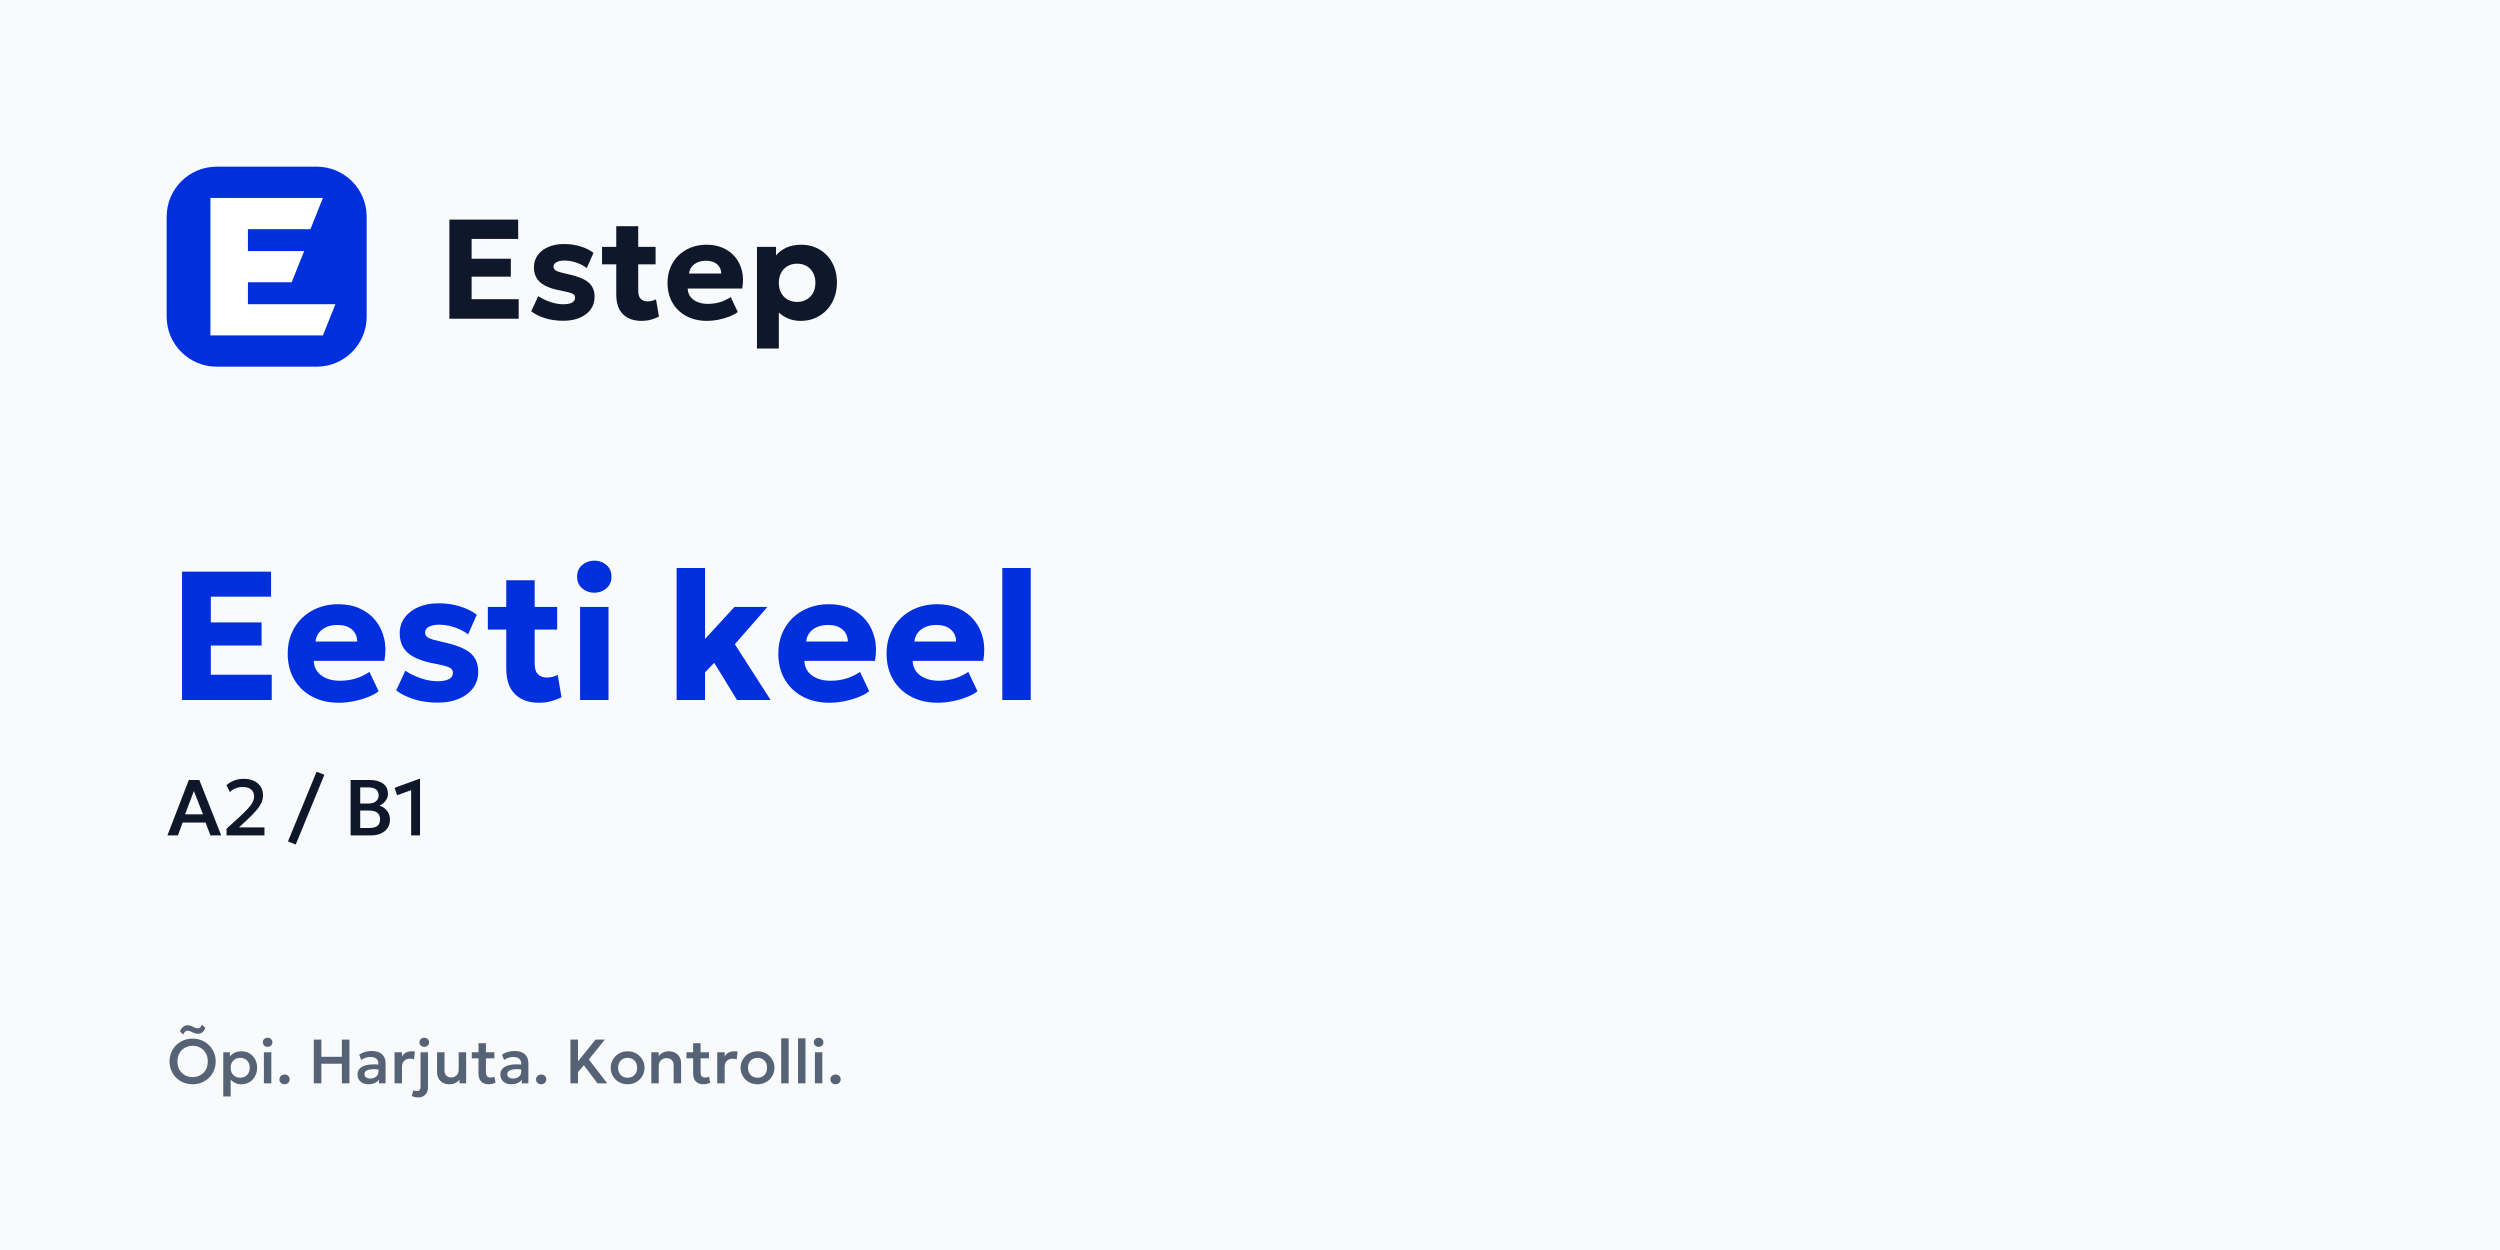
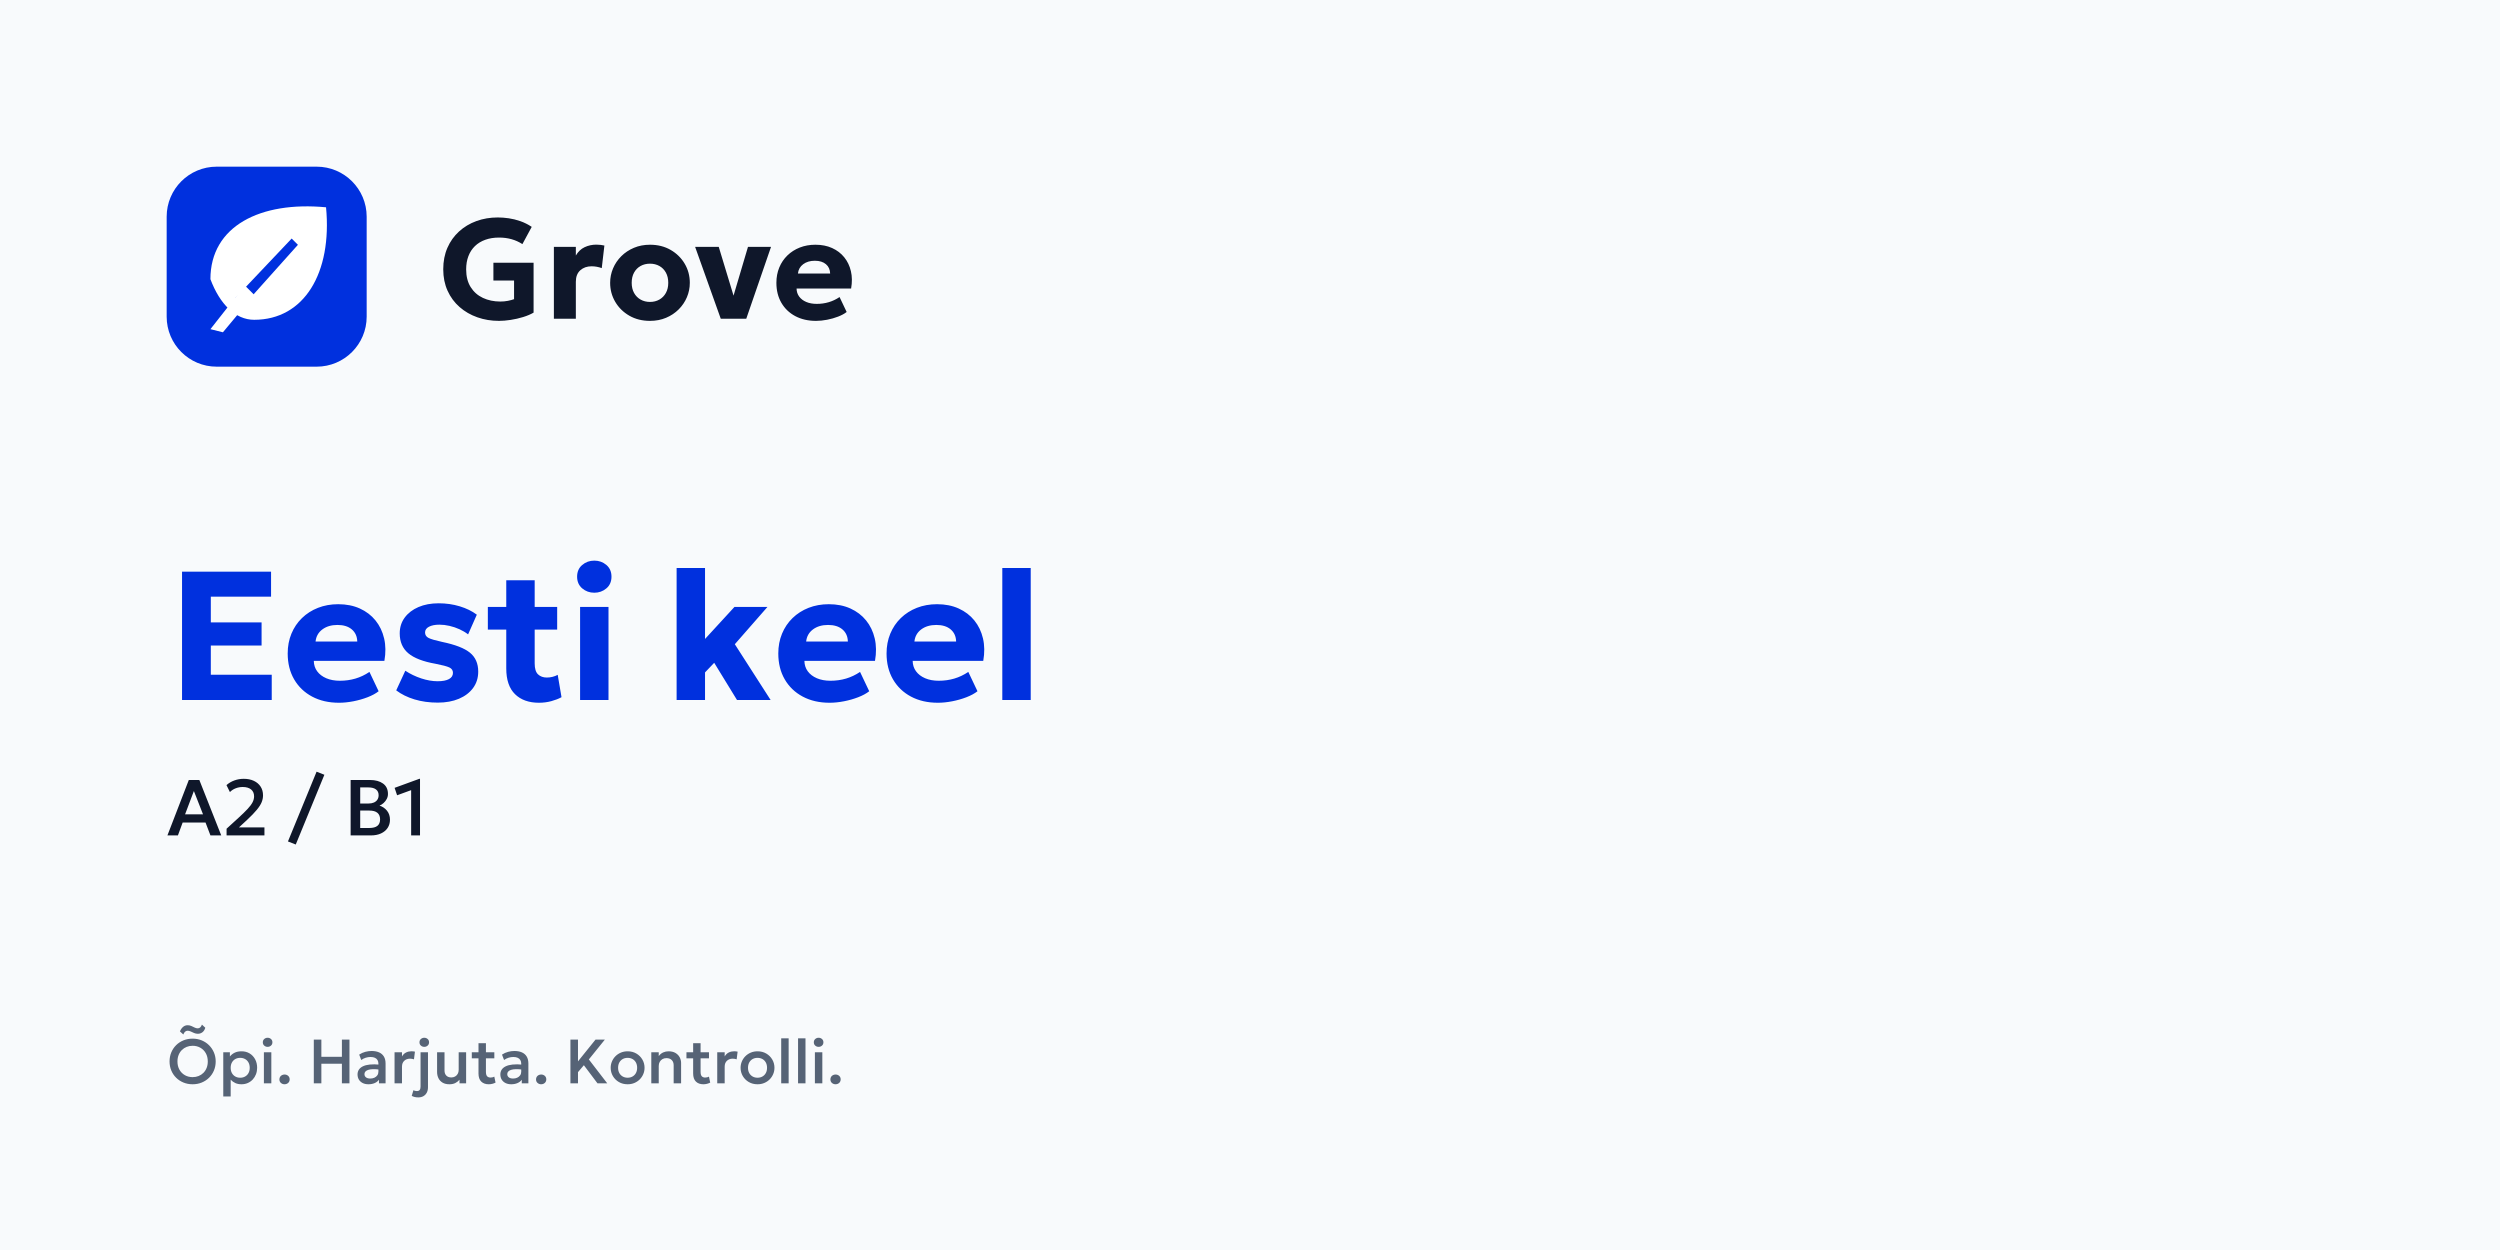
<svg xmlns="http://www.w3.org/2000/svg" viewBox="0 0 1200 600" width="1200" height="600">
  <rect width="1200" height="600" fill="#f8fafc" />
  <g transform="translate(80 80) scale(1.5)">
    <rect width="64" height="64" rx="16" fill="#0030de" />
    <g fill="#ffffff" transform="translate(0 0) scale(1)">
-       <path d="M14 10L50 10L46 20L26 20L26 27L44 27L40 37L26 37L26 44L54 44L50 54L14 54Z" />
+       <path fill-rule="evenodd" d="M14 36C14 19 30 11 51 13C53 34 44 49 28 49C22 49 17 44 14 36ZM22 42L40 23L42 25L25 44Z" />
+       <path fill-rule="evenodd" d="M14 52L18 53L28 41L25 38Z" />
    </g>
  </g>
-   <path fill="#0f172a" transform="translate(210 153) scale(0.034 -0.034)" d="M167.688 0.0V1400.0H1138.812V1127.0H481.688V846.875H1035.438V594.5H481.688V275.75H1146.188V0.0ZM1776.812 -28.625Q1638.062 -28.625 1522.312 6.562Q1406.562 41.75 1323.188 105.0L1422.312 319.25Q1503.062 266.312 1596.531 235.469Q1690.0 204.625 1774.688 204.625Q1855.625 204.625 1898.906 228.281Q1942.188 251.938 1942.188 296.125Q1942.188 336.312 1903.219 354.875Q1864.25 373.438 1751.688 395.25Q1548.625 431.0 1455.031 509.812Q1361.438 588.625 1361.438 726.75Q1361.438 825.0 1415.75 898.844Q1470.062 972.688 1565.625 1013.844Q1661.188 1055.0 1785.938 1055.0Q1907.625 1055.0 2016.156 1022.062Q2124.688 989.125 2202.438 930.75L2107.312 715.875Q2066.375 747.812 2013.969 771.625Q1961.562 795.438 1904.75 808.594Q1847.938 821.75 1794.312 821.75Q1723.875 821.75 1680.844 799.406Q1637.812 777.062 1637.812 736.875Q1637.812 696.438 1676.031 677.0Q1714.25 657.562 1824.812 633.5Q2037.875 589.375 2127.844 515.781Q2217.812 442.188 2217.812 309.625Q2217.812 207.5 2162.156 131.469Q2106.5 55.438 2007.312 13.406Q1908.125 -28.625 1776.812 -28.625ZM2880.188 -30.0Q2714.5 -30.0 2619.094 63.656Q2523.688 157.312 2523.688 344.25V1306.5H2833.688V1015.0H3079.062V768.0H2833.688V399.375Q2833.688 314.312 2870.344 279.656Q2907 245 2966.125 245.0Q2997.938 245.0 3028.406 252.656Q3058.875 260.312 3084.938 274.375L3126.438 30.625Q3080.562 5.438 3016.125 -12.281Q2951.688 -30.0 2880.188 -30.0ZM2322.812 768.0V1015.0H2553.812V768.0ZM3806.812 -30.0Q3639.625 -30.0 3513.625 37.281Q3387.625 104.562 3317.469 225.438Q3247.312 346.312 3247.312 507.625Q3247.312 625.188 3288.094 723.656Q3328.875 822.125 3403.094 894.031Q3477.312 965.938 3577.812 1005.469Q3678.312 1045.0 3798.438 1045.0Q3930.75 1045.0 4034.062 998.281Q4137.375 951.562 4205.156 867.844Q4272.938 784.125 4299.25 671.594Q4325.562 559.062 4302.188 426.75H3532.188Q3533.062 362.0 3568.719 313.344Q3604.375 264.688 3668.188 237.344Q3732 210 3816.688 210.0Q3906.062 210.0 3986.344 233.719Q4066.625 257.438 4139.188 306.375L4239.25 95.5Q4192.312 58.625 4118.938 30.25Q4045.562 1.875 3963.531 -14.062Q3881.5 -30.0 3806.812 -30.0ZM3551.312 638.0H4006.188Q4004.312 721.062 3947.062 769.906Q3889.812 818.75 3790.188 818.75Q3690.75 818.75 3625.406 769.906Q3560.062 721.062 3551.312 638.0ZM4510.062 -420.0V1015.0H4778.812V894.25Q4835.625 962.812 4924.781 1003.906Q5013.938 1045.0 5133.938 1045.0Q5279.625 1045.0 5393.938 977.562Q5508.25 910.125 5573.719 788.969Q5639.188 667.812 5639.188 507.5Q5639.188 393.875 5601.781 296.219Q5564.375 198.562 5496.094 125.312Q5427.812 52.062 5334.344 11.031Q5240.875 -30.0 5128.438 -30.0Q5033.875 -30.0 4956.406 0.938Q4878.938 31.875 4818.688 88.25V-420.0ZM5076.812 237.5Q5151.312 237.5 5209.781 270.5Q5268.25 303.5 5301.594 363.938Q5334.938 424.375 5334.938 507.5Q5334.938 590.625 5301.25 651.219Q5267.562 711.812 5209.094 744.656Q5150.625 777.5 5076.812 777.5Q5003.0 777.5 4944.531 744.656Q4886.062 711.812 4852.375 651.219Q4818.688 590.625 4818.688 507.5Q4818.688 424.375 4852.031 363.938Q4885.375 303.5 4943.844 270.5Q5002.312 237.5 5076.812 237.5Z" />
+   <path fill="#0f172a" transform="translate(210 153) scale(0.034 -0.034)" d="M868.812 -30.0Q705.688 -30.0 563.0 20.281Q420.312 70.562 312.0 165.188Q203.688 259.812 142.375 394.688Q81.062 529.562 81.062 698.75Q81.062 866.875 140.031 1001.719Q199.0 1136.562 304.344 1232.344Q409.688 1328.125 549.438 1379.062Q689.188 1430.0 851.062 1430.0Q925.312 1430.0 1005.812 1418.375Q1086.312 1406.75 1168.938 1378.0Q1251.562 1349.25 1330.312 1297.25L1198.688 1053.75Q1125.938 1100.625 1043.875 1123.375Q961.812 1146.125 869.938 1146.125Q761.875 1146.125 675.375 1115.156Q588.875 1084.188 528.688 1025.875Q468.5 967.562 436.531 884.5Q404.562 801.438 404.562 697.25Q404.562 548.312 468.188 446.969Q531.812 345.625 641.156 294.312Q750.5 243.0 887.312 243.0Q944 243 994.0 252.969Q1044.0 262.938 1080.812 276.5V539.5H789.188V790.5H1356.438V86.5Q1295.0 50.562 1209.281 24.094Q1123.562 -2.375 1033.375 -16.188Q943.188 -30.0 868.812 -30.0ZM1643.062 0.0V1015.0H1953.062V892.625Q2000.5 974.25 2076.938 1010.312Q2153.375 1046.375 2243.25 1046.375Q2276.812 1046.375 2303.625 1042.656Q2330.438 1038.938 2356.125 1033.625L2318.938 714.875Q2285.688 727.062 2248.812 733.844Q2211.938 740.625 2175.562 740.625Q2078.812 740.625 2015.938 684.406Q1953.062 628.188 1953.062 522.25V0.0ZM2999.766 -30.0Q2834.75 -30.0 2707.875 43.281Q2581.0 116.562 2509.156 238.796Q2437.312 361.03 2437.312 507.5Q2437.312 614.25 2478.406 711.219Q2519.5 808.188 2594.875 883.156Q2670.25 958.125 2773.25 1001.562Q2876.25 1045.0 3000.001 1045.0Q3164.625 1045.0 3291.5 971.719Q3418.375 898.438 3490.219 776.204Q3562.062 653.97 3562.062 507.5Q3562.062 400.75 3520.969 303.781Q3479.875 206.812 3404.656 131.844Q3329.438 56.875 3226.625 13.438Q3123.812 -30.0 2999.766 -30.0ZM2999.688 237.5Q3073.5 237.5 3131.969 270.5Q3190.438 303.5 3224.125 364.094Q3257.812 424.688 3257.812 507.5Q3257.812 590.625 3224.518 651.242Q3191.223 711.859 3132.705 744.68Q3074.188 777.5 2999.688 777.5Q2925.188 777.5 2866.67 744.68Q2808.152 711.859 2774.857 651.242Q2741.562 590.625 2741.562 507.5Q2741.562 424.375 2775.25 363.938Q2808.938 303.5 2867.406 270.5Q2925.875 237.5 2999.688 237.5ZM3999.062 0.0 3636.938 1015.0H3970.438L4197.312 267.25H4161.812L4383.312 1015.0H4708.688L4358.938 0.0ZM5343.812 -30.0Q5176.625 -30.0 5050.625 37.281Q4924.625 104.562 4854.469 225.438Q4784.312 346.312 4784.312 507.625Q4784.312 625.188 4825.094 723.656Q4865.875 822.125 4940.094 894.031Q5014.312 965.938 5114.812 1005.469Q5215.312 1045.0 5335.438 1045.0Q5467.75 1045.0 5571.062 998.281Q5674.375 951.562 5742.156 867.844Q5809.938 784.125 5836.25 671.594Q5862.562 559.062 5839.188 426.75H5069.188Q5070.062 362.0 5105.719 313.344Q5141.375 264.688 5205.188 237.344Q5269 210 5353.688 210.0Q5443.062 210.0 5523.344 233.719Q5603.625 257.438 5676.188 306.375L5776.25 95.5Q5729.312 58.625 5655.938 30.25Q5582.562 1.875 5500.531 -14.062Q5418.5 -30.0 5343.812 -30.0ZM5088.312 638.0H5543.188Q5541.312 721.062 5484.062 769.906Q5426.812 818.75 5327.188 818.75Q5227.75 818.75 5162.406 769.906Q5097.062 721.062 5088.312 638.0Z" />
  <path fill="#0030de" transform="translate(80 336) scale(0.044 -0.044)" d="M167.688 0.0V1400.0H1138.812V1127.0H481.688V846.875H1035.438V594.5H481.688V275.75H1146.188V0.0ZM1879.812 -30.0Q1712.625 -30.0 1586.625 37.281Q1460.625 104.562 1390.469 225.438Q1320.312 346.312 1320.312 507.625Q1320.312 625.188 1361.094 723.656Q1401.875 822.125 1476.094 894.031Q1550.312 965.938 1650.812 1005.469Q1751.312 1045.0 1871.438 1045.0Q2003.75 1045.0 2107.062 998.281Q2210.375 951.562 2278.156 867.844Q2345.938 784.125 2372.25 671.594Q2398.562 559.062 2375.188 426.75H1605.188Q1606.062 362.0 1641.719 313.344Q1677.375 264.688 1741.188 237.344Q1805 210 1889.688 210.0Q1979.062 210.0 2059.344 233.719Q2139.625 257.438 2212.188 306.375L2312.25 95.5Q2265.312 58.625 2191.938 30.25Q2118.562 1.875 2036.531 -14.062Q1954.5 -30.0 1879.812 -30.0ZM1624.312 638.0H2079.188Q2077.312 721.062 2020.062 769.906Q1962.812 818.75 1863.188 818.75Q1763.75 818.75 1698.406 769.906Q1633.062 721.062 1624.312 638.0ZM2957.812 -28.625Q2819.062 -28.625 2703.312 6.562Q2587.562 41.75 2504.188 105.0L2603.312 319.25Q2684.062 266.312 2777.531 235.469Q2871.0 204.625 2955.688 204.625Q3036.625 204.625 3079.906 228.281Q3123.188 251.938 3123.188 296.125Q3123.188 336.312 3084.219 354.875Q3045.25 373.438 2932.688 395.25Q2729.625 431.0 2636.031 509.812Q2542.438 588.625 2542.438 726.75Q2542.438 825.0 2596.75 898.844Q2651.062 972.688 2746.625 1013.844Q2842.188 1055.0 2966.938 1055.0Q3088.625 1055.0 3197.156 1022.062Q3305.688 989.125 3383.438 930.75L3288.312 715.875Q3247.375 747.812 3194.969 771.625Q3142.562 795.438 3085.75 808.594Q3028.938 821.75 2975.312 821.75Q2904.875 821.75 2861.844 799.406Q2818.812 777.062 2818.812 736.875Q2818.812 696.438 2857.031 677.0Q2895.25 657.562 3005.812 633.5Q3218.875 589.375 3308.844 515.781Q3398.812 442.188 3398.812 309.625Q3398.812 207.5 3343.156 131.469Q3287.5 55.438 3188.312 13.406Q3089.125 -28.625 2957.812 -28.625ZM4061.188 -30.0Q3895.5 -30.0 3800.094 63.656Q3704.688 157.312 3704.688 344.25V1306.5H4014.688V1015.0H4260.062V768.0H4014.688V399.375Q4014.688 314.312 4051.344 279.656Q4088 245 4147.125 245.0Q4178.938 245.0 4209.406 252.656Q4239.875 260.312 4265.938 274.375L4307.438 30.625Q4261.562 5.438 4197.125 -12.281Q4132.688 -30.0 4061.188 -30.0ZM3503.812 768.0V1015.0H3734.812V768.0ZM4510.062 0.0V1015.0H4820.062V0.0ZM4665.062 1170.25Q4588.938 1170.25 4533.25 1217.688Q4477.562 1265.125 4477.562 1345.375Q4477.562 1425.625 4533.25 1473.062Q4588.938 1520.5 4665.062 1520.5Q4741.188 1520.5 4796.875 1473.062Q4852.562 1425.625 4852.562 1345.375Q4852.562 1265.125 4796.875 1217.688Q4741.188 1170.25 4665.062 1170.25ZM5563.062 0.0V1440.0H5873.062V665.875L6193.812 1015.0H6553.812L6198.062 608.5L6588.688 0.0H6221.812L5973.062 405.875L5873.062 301.0V0.0ZM7231.812 -30.0Q7064.625 -30.0 6938.625 37.281Q6812.625 104.562 6742.469 225.438Q6672.312 346.312 6672.312 507.625Q6672.312 625.188 6713.094 723.656Q6753.875 822.125 6828.094 894.031Q6902.312 965.938 7002.812 1005.469Q7103.312 1045.0 7223.438 1045.0Q7355.75 1045.0 7459.062 998.281Q7562.375 951.562 7630.156 867.844Q7697.938 784.125 7724.25 671.594Q7750.562 559.062 7727.188 426.75H6957.188Q6958.062 362.0 6993.719 313.344Q7029.375 264.688 7093.188 237.344Q7157 210 7241.688 210.0Q7331.062 210.0 7411.344 233.719Q7491.625 257.438 7564.188 306.375L7664.25 95.5Q7617.312 58.625 7543.938 30.25Q7470.562 1.875 7388.531 -14.062Q7306.5 -30.0 7231.812 -30.0ZM6976.312 638.0H7431.188Q7429.312 721.062 7372.062 769.906Q7314.812 818.75 7215.188 818.75Q7115.75 818.75 7050.406 769.906Q6985.062 721.062 6976.312 638.0ZM8412.812 -30.0Q8245.625 -30.0 8119.625 37.281Q7993.625 104.562 7923.469 225.438Q7853.312 346.312 7853.312 507.625Q7853.312 625.188 7894.094 723.656Q7934.875 822.125 8009.094 894.031Q8083.312 965.938 8183.812 1005.469Q8284.312 1045.0 8404.438 1045.0Q8536.75 1045.0 8640.062 998.281Q8743.375 951.562 8811.156 867.844Q8878.938 784.125 8905.25 671.594Q8931.562 559.062 8908.188 426.75H8138.188Q8139.062 362.0 8174.719 313.344Q8210.375 264.688 8274.188 237.344Q8338 210 8422.688 210.0Q8512.062 210.0 8592.344 233.719Q8672.625 257.438 8745.188 306.375L8845.25 95.5Q8798.312 58.625 8724.938 30.25Q8651.562 1.875 8569.531 -14.062Q8487.5 -30.0 8412.812 -30.0ZM8157.312 638.0H8612.188Q8610.312 721.062 8553.062 769.906Q8495.812 818.75 8396.188 818.75Q8296.75 818.75 8231.406 769.906Q8166.062 721.062 8157.312 638.0ZM9116.062 0.0V1440.0H9426.062V0.0Z" />
  <path fill="#0f172a" transform="translate(80 401) scale(0.019 -0.019)" d="M18.938 0.0 559.312 1400.0H825.562L1378.562 0.0H1105.938L981.812 325.375H403.688L284.062 0.0ZM464.938 532.25H918.562L687.562 1121.25ZM1513.5 0.0V169.375L1815.375 445.125Q1958.375 575.938 2044.781 668.844Q2131.188 761.75 2169.781 836.594Q2208.375 911.438 2208.375 987.5Q2208.375 1098.688 2132.781 1160.906Q2057.188 1223.125 1921.25 1223.125Q1829.125 1223.125 1744.156 1190.531Q1659.188 1157.938 1597.75 1094.75L1511.0 1270.875Q1597.812 1348.25 1710.906 1389.125Q1824 1430 1946.875 1430.0Q2093.562 1430.0 2203.344 1378.156Q2313.125 1326.312 2373.75 1232.375Q2434.375 1138.438 2434.375 1012.25Q2434.375 925.562 2400.031 839.875Q2365.688 754.188 2277.688 647.25Q2189.688 540.312 2029 390L1827.125 203.375H2470.125V0.0ZM3261.25 -230.0 3064.125 -152.375 3787.25 1610.0 3984.375 1532.375ZM4647.438 0.0V1400.0H5138.062Q5341.5 1400.0 5466.031 1310.5Q5590.562 1221.0 5590.562 1046.25Q5590.562 980.312 5559.969 921.656Q5529.375 863.0 5480.5 818.719Q5431.625 774.438 5377.062 752.625Q5491.438 716.812 5566.5 623.875Q5641.562 530.938 5641.562 396.125Q5641.562 279.188 5582.812 190.031Q5524.062 100.875 5415.656 50.438Q5307.25 0.0 5158.688 0.0ZM4889.438 187.625H5119.312Q5256.75 187.625 5324.219 241.844Q5391.688 296.062 5391.688 406.125Q5391.688 513.75 5324.281 570.875Q5256.875 628.0 5117.938 628.0H4889.438ZM4889.438 806.0H5101.812Q5178.75 806.0 5235.438 831.0Q5292.125 856.0 5323.406 903.094Q5354.688 950.188 5354.688 1016.25Q5354.688 1111.312 5288.125 1161.844Q5221.562 1212.375 5098.062 1212.375H4889.438ZM6176.25 0.0V1143.625L5821.625 1014.125L5758.375 1201.875L6383.25 1430.0H6400.25V0.0Z" />
  <path fill="#566376" transform="translate(80 520) scale(0.015 -0.015)" d="M830.562 -30Q672.188 -30 537.281 25.5Q402.375 81 302.562 180.0Q202.75 279 147.531 412.0Q92.312 545 92.312 700Q92.312 856 147.531 989.0Q202.75 1122 302.562 1221.0Q402.375 1320 537.281 1375.0Q672.188 1430 830.562 1430Q988.375 1430 1122.781 1374.0Q1257.188 1318 1357.281 1218.0Q1457.375 1118 1513.094 985.5Q1568.812 853 1568.812 700Q1568.812 545 1513.094 412.0Q1457.375 279 1357.281 180.0Q1257.188 81 1122.781 25.5Q988.375 -30 830.562 -30ZM830.562 198.375Q933.375 198.375 1021.719 233.844Q1110.062 269.312 1176.0 335.281Q1241.938 401.25 1278.875 493.812Q1315.812 586.375 1315.812 700Q1315.812 851.875 1251.594 964.625Q1187.375 1077.375 1077.438 1139.5Q967.5 1201.625 830.562 1201.625Q727.75 1201.625 639.406 1166.156Q551.062 1130.688 485.125 1064.719Q419.188 998.75 382.25 906.469Q345.312 814.188 345.312 700Q345.312 548.125 409.531 435.375Q473.75 322.625 583.688 260.5Q693.625 198.375 830.562 198.375ZM533.312 1563.125 424.938 1661.375Q463.5 1755.438 526.594 1807.406Q589.688 1859.375 671.812 1859.375Q735.812 1859.375 790.594 1834.438Q845.375 1809.5 895.281 1784.562Q945.188 1759.625 994.562 1759.625Q1039.875 1759.625 1073.562 1789.75Q1107.25 1819.875 1128.688 1879.125L1236.188 1778.875Q1209.312 1685.125 1145.531 1635.438Q1081.75 1585.75 998.688 1585.75Q934.812 1585.75 878.344 1610.188Q821.875 1634.625 770.438 1659.062Q719.0 1683.5 670.938 1683.5Q626.312 1683.5 591.531 1654.344Q556.75 1625.188 533.312 1563.125ZM1811.312 -420.0V995.0H2023.062V859.25Q2082.125 933.062 2173.406 979.031Q2264.688 1025.0 2396.688 1025.0Q2542.125 1025.0 2654.688 956.812Q2767.25 888.625 2831.094 769.344Q2894.938 650.062 2894.938 497.5Q2894.938 387.375 2858.406 291.594Q2821.875 195.812 2754.969 123.562Q2688.062 51.312 2596.219 10.656Q2504.375 -30.0 2393.188 -30.0Q2281.375 -30.0 2195.531 9.688Q2109.688 49.375 2048.438 117.25V-420.0ZM2353.062 179.5Q2441.562 179.5 2510.406 218.5Q2579.25 257.5 2618.469 328.688Q2657.688 399.875 2657.688 497.5Q2657.688 595.125 2618.25 666.594Q2578.812 738.062 2509.969 776.781Q2441.125 815.5 2353.062 815.5Q2265.0 815.5 2196.156 776.781Q2127.312 738.062 2087.875 666.594Q2048.438 595.125 2048.438 497.5Q2048.438 399.875 2087.656 328.688Q2126.875 257.5 2195.719 218.5Q2264.562 179.5 2353.062 179.5ZM3111.312 0.0V995.0H3349.312V0.0ZM3230.312 1167.25Q3167.688 1167.25 3122.25 1207.438Q3076.812 1247.625 3076.812 1312.875Q3076.812 1378.125 3122.25 1418.312Q3167.688 1458.5 3230.312 1458.5Q3292.938 1458.5 3338.375 1418.312Q3383.812 1378.125 3383.812 1312.875Q3383.812 1247.625 3338.375 1207.438Q3292.938 1167.25 3230.312 1167.25ZM3771.875 -30.0Q3704.875 -30.0 3656.25 12.625Q3607.625 55.25 3607.625 125.625Q3607.625 173.125 3629.781 208.219Q3651.938 243.312 3689.406 262.719Q3726.875 282.125 3771.875 282.125Q3839.875 282.125 3888.0 239.5Q3936.125 196.875 3936.125 125.625Q3936.125 78.562 3913.75 43.469Q3891.375 8.375 3854.125 -10.812Q3816.875 -30.0 3771.875 -30.0ZM4708.438 0.0V1400.0H4950.438V849.75H5607.438V1400.0H5849.438V0.0H5607.438V628.0H4950.438V0.0ZM6455.875 -30.0Q6353.062 -30.0 6274.562 8.594Q6196.062 47.188 6151.969 118.188Q6107.875 189.188 6107.875 286.625Q6107.875 368.938 6149.438 434.719Q6191.0 500.5 6277.75 543.594Q6364.5 586.688 6500.219 601.562Q6635.938 616.438 6824.25 597.375L6828.5 437.0Q6699.188 455.938 6604.844 453.25Q6510.5 450.562 6449.562 430.594Q6388.625 410.625 6358.938 376.312Q6329.25 342.0 6329.25 296.688Q6329.25 228.125 6379.125 190.688Q6429.0 153.25 6515.188 153.25Q6589.062 153.25 6647.812 180.219Q6706.562 207.188 6741.094 256.438Q6775.625 305.688 6775.625 372.75V630.875Q6775.625 695.188 6748.188 742.812Q6720.75 790.438 6665.344 816.719Q6609.938 843.0 6524.875 843.0Q6447.125 843.0 6370.594 819.562Q6294.062 796.125 6226.625 746.5L6160.688 919.125Q6254.562 981.562 6357.562 1008.281Q6460.562 1035.0 6556.625 1035.0Q6695.5 1035.0 6795.906 991.156Q6896.312 947.312 6950.594 858.188Q7004.875 769.062 7004.875 633.5V0.0H6793.125V115.5Q6742.875 45.188 6654.375 7.594Q6565.875 -30.0 6455.875 -30.0ZM7292.312 0.0V995.0H7530.312V861.125Q7584.5 951.25 7663.688 988.562Q7742.875 1025.875 7834.25 1025.875Q7865.062 1025.875 7892.125 1022.781Q7919.188 1019.688 7944.625 1014.125L7913.688 768.375Q7883.438 778.312 7851.062 783.719Q7818.688 789.125 7786.812 789.125Q7675.062 789.125 7602.688 721.531Q7530.312 653.938 7530.312 535.25V0.0ZM8053.812 -450.0Q7986.062 -450.0 7936.281 -437.5Q7886.5 -425.0 7842.062 -401.688L7895.812 -220.375Q7920.688 -232.812 7945.688 -240.156Q7970.688 -247.5 8005.438 -247.5Q8069.938 -247.5 8097.125 -211.281Q8124.312 -175.062 8124.312 -104.0V995.0H8362.312V-124.875Q8362.312 -223.812 8324.094 -296.781Q8285.875 -369.75 8216.5 -409.875Q8147.125 -450.0 8053.812 -450.0ZM8243.312 1167.25Q8180.688 1167.25 8135.25 1207.438Q8089.812 1247.625 8089.812 1312.875Q8089.812 1378.125 8135.25 1418.312Q8180.688 1458.5 8243.312 1458.5Q8305.938 1458.5 8351.375 1418.312Q8396.812 1378.125 8396.812 1312.875Q8396.812 1247.625 8351.375 1207.438Q8305.938 1167.25 8243.312 1167.25ZM9048.312 -30.0Q8914.438 -30.0 8826.844 23.594Q8739.25 77.188 8696.281 166.469Q8653.312 255.75 8653.312 363.875V995.0H8891.312V406.625Q8891.312 307.625 8948.938 247.938Q9006.562 188.25 9110.312 188.25Q9177.25 188.25 9230.344 218.719Q9283.438 249.188 9314.0 303.719Q9344.562 358.25 9344.562 430.25V995.0H9582.562V0.0H9370.812V115.5Q9314.312 48.125 9235.281 9.062Q9156.25 -30.0 9048.312 -30.0ZM10304.938 -30.0Q10155.5 -30.0 10066.969 55.781Q9978.438 141.562 9978.438 317.25V1284.5H10216.438V995.0H10485.312V800.0H10216.438V366.875Q10216.438 266.562 10255.219 225.781Q10294 185 10363.625 185.0Q10397.688 185.0 10428.531 192.781Q10459.375 200.562 10484.688 213.875L10524.188 23.125Q10480.812 0.188 10423.625 -14.906Q10366.438 -30.0 10304.938 -30.0ZM9764.062 800.0V995.0H10007.062V800.0ZM11025.875 -30.0Q10923.062 -30.0 10844.562 8.594Q10766.062 47.188 10721.969 118.188Q10677.875 189.188 10677.875 286.625Q10677.875 368.938 10719.438 434.719Q10761.0 500.5 10847.75 543.594Q10934.5 586.688 11070.219 601.562Q11205.938 616.438 11394.25 597.375L11398.5 437.0Q11269.188 455.938 11174.844 453.25Q11080.5 450.562 11019.562 430.594Q10958.625 410.625 10928.938 376.312Q10899.25 342.0 10899.25 296.688Q10899.25 228.125 10949.125 190.688Q10999.0 153.25 11085.188 153.25Q11159.062 153.25 11217.812 180.219Q11276.562 207.188 11311.094 256.438Q11345.625 305.688 11345.625 372.75V630.875Q11345.625 695.188 11318.188 742.812Q11290.75 790.438 11235.344 816.719Q11179.938 843.0 11094.875 843.0Q11017.125 843.0 10940.594 819.562Q10864.062 796.125 10796.625 746.5L10730.688 919.125Q10824.562 981.562 10927.562 1008.281Q11030.562 1035.0 11126.625 1035.0Q11265.5 1035.0 11365.906 991.156Q11466.312 947.312 11520.594 858.188Q11574.875 769.062 11574.875 633.5V0.0H11363.125V115.5Q11312.875 45.188 11224.375 7.594Q11135.875 -30.0 11025.875 -30.0ZM11983.875 -30.0Q11916.875 -30.0 11868.25 12.625Q11819.625 55.25 11819.625 125.625Q11819.625 173.125 11841.781 208.219Q11863.938 243.312 11901.406 262.719Q11938.875 282.125 11983.875 282.125Q12051.875 282.125 12100.0 239.5Q12148.125 196.875 12148.125 125.625Q12148.125 78.562 12125.75 43.469Q12103.375 8.375 12066.125 -10.812Q12028.875 -30.0 11983.875 -30.0ZM12920.438 0.0V1400.0H13162.438V703.125L13723.688 1400.0H14022.688L13509.688 764.625L14098.438 0.0H13786.312L13350.562 579.875L13162.438 358.125V0.0ZM14750.487 -30.0Q14592.75 -30.0 14470.375 41.906Q14348.0 113.812 14278.281 233.779Q14208.562 353.746 14208.562 497.5Q14208.562 603.25 14248.531 698.594Q14288.5 793.938 14361.375 867.281Q14434.25 940.625 14533.25 982.812Q14632.25 1025.0 14750.637 1025.0Q14908.125 1025.0 15030.5 953.094Q15152.875 881.188 15222.594 761.221Q15292.312 641.254 15292.312 497.5Q15292.312 391.75 15252.344 296.406Q15212.375 201.062 15139.781 127.719Q15067.188 54.375 14968.125 12.188Q14869.062 -30.0 14750.487 -30.0ZM14750.438 179.5Q14838.5 179.5 14907.344 218.5Q14976.188 257.5 15015.625 328.787Q15055.062 400.074 15055.062 497.5Q15055.062 595.125 15015.875 666.609Q14976.688 738.092 14907.812 776.796Q14838.938 815.5 14750.438 815.5Q14661.938 815.5 14593.062 776.796Q14524.188 738.092 14485.0 666.609Q14445.812 595.125 14445.812 497.5Q14445.812 399.875 14485.25 328.688Q14524.688 257.5 14593.531 218.5Q14662.375 179.5 14750.438 179.5ZM15508.312 0.0V995.0H15746.312V872.0Q15807.062 952.75 15888.594 988.875Q15970.125 1025.0 16057.938 1025.0Q16195 1025 16284.594 970.375Q16374.188 915.75 16418.0 830.344Q16461.812 744.938 16461.812 653.0V0.0H16223.812V578.75Q16223.812 682.562 16162.531 744.656Q16101.25 806.75 15991.562 806.75Q15920.438 806.75 15865.031 775.188Q15809.625 743.625 15777.969 686.688Q15746.312 629.75 15746.312 555.125V0.0ZM17173.938 -30.0Q17024.5 -30.0 16935.969 55.781Q16847.438 141.562 16847.438 317.25V1284.5H17085.438V995.0H17354.312V800.0H17085.438V366.875Q17085.438 266.562 17124.219 225.781Q17163 185 17232.625 185.0Q17266.688 185.0 17297.531 192.781Q17328.375 200.562 17353.688 213.875L17393.188 23.125Q17349.812 0.188 17292.625 -14.906Q17235.438 -30.0 17173.938 -30.0ZM16633.062 800.0V995.0H16876.062V800.0ZM17618.312 0.0V995.0H17856.312V861.125Q17910.5 951.25 17989.688 988.562Q18068.875 1025.875 18160.25 1025.875Q18191.062 1025.875 18218.125 1022.781Q18245.188 1019.688 18270.625 1014.125L18239.688 768.375Q18209.438 778.312 18177.062 783.719Q18144.688 789.125 18112.812 789.125Q18001.062 789.125 17928.688 721.531Q17856.312 653.938 17856.312 535.25V0.0ZM18907.487 -30.0Q18749.75 -30.0 18627.375 41.906Q18505.0 113.812 18435.281 233.779Q18365.562 353.746 18365.562 497.5Q18365.562 603.25 18405.531 698.594Q18445.5 793.938 18518.375 867.281Q18591.25 940.625 18690.25 982.812Q18789.25 1025.0 18907.637 1025.0Q19065.125 1025.0 19187.5 953.094Q19309.875 881.188 19379.594 761.221Q19449.312 641.254 19449.312 497.5Q19449.312 391.75 19409.344 296.406Q19369.375 201.062 19296.781 127.719Q19224.188 54.375 19125.125 12.188Q19026.062 -30.0 18907.487 -30.0ZM18907.438 179.5Q18995.5 179.5 19064.344 218.5Q19133.188 257.5 19172.625 328.787Q19212.062 400.074 19212.062 497.5Q19212.062 595.125 19172.875 666.609Q19133.688 738.092 19064.812 776.796Q18995.938 815.5 18907.438 815.5Q18818.938 815.5 18750.062 776.796Q18681.188 738.092 18642.0 666.609Q18602.812 595.125 18602.812 497.5Q18602.812 399.875 18642.25 328.688Q18681.688 257.5 18750.531 218.5Q18819.375 179.5 18907.438 179.5ZM19665.312 0.0V1440.0H19903.312V0.0ZM20204.312 0.0V1440.0H20442.312V0.0ZM20743.312 0.0V995.0H20981.312V0.0ZM20862.312 1167.25Q20799.688 1167.25 20754.25 1207.438Q20708.812 1247.625 20708.812 1312.875Q20708.812 1378.125 20754.25 1418.312Q20799.688 1458.5 20862.312 1458.5Q20924.938 1458.5 20970.375 1418.312Q21015.812 1378.125 21015.812 1312.875Q21015.812 1247.625 20970.375 1207.438Q20924.938 1167.25 20862.312 1167.25ZM21403.875 -30.0Q21336.875 -30.0 21288.25 12.625Q21239.625 55.25 21239.625 125.625Q21239.625 173.125 21261.781 208.219Q21283.938 243.312 21321.406 262.719Q21358.875 282.125 21403.875 282.125Q21471.875 282.125 21520.0 239.5Q21568.125 196.875 21568.125 125.625Q21568.125 78.562 21545.75 43.469Q21523.375 8.375 21486.125 -10.812Q21448.875 -30.0 21403.875 -30.0Z" />
</svg>
